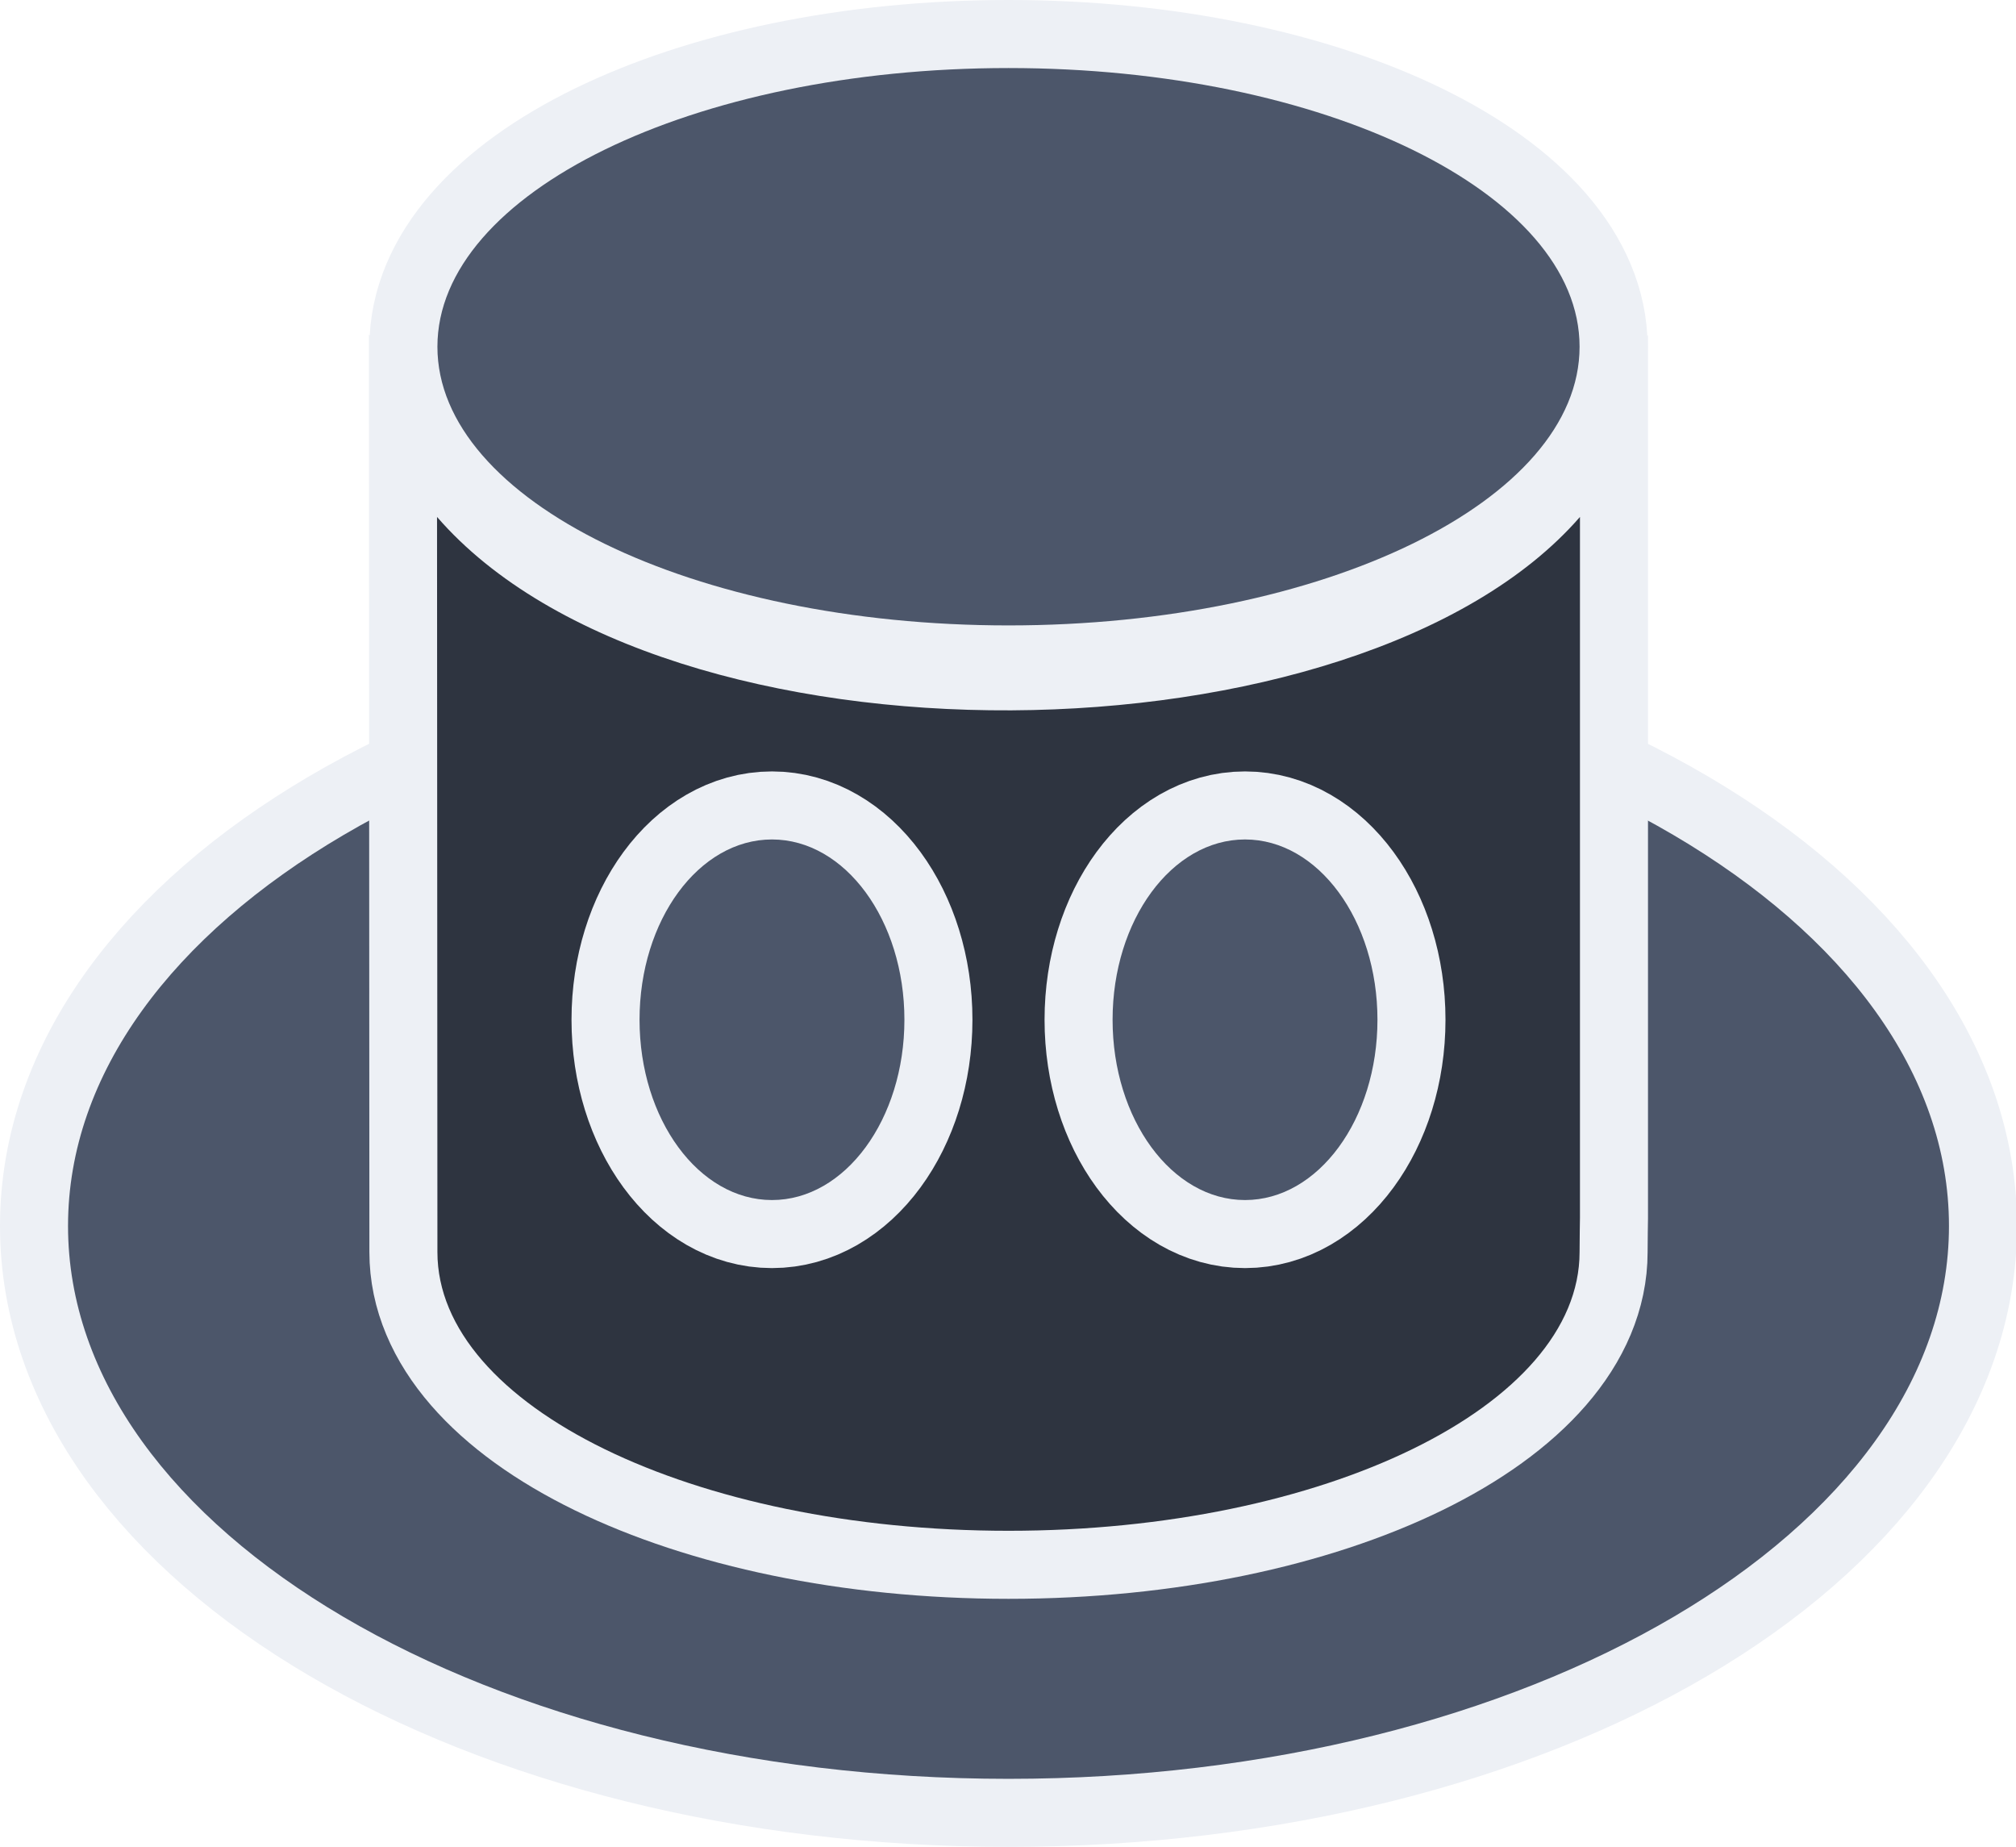
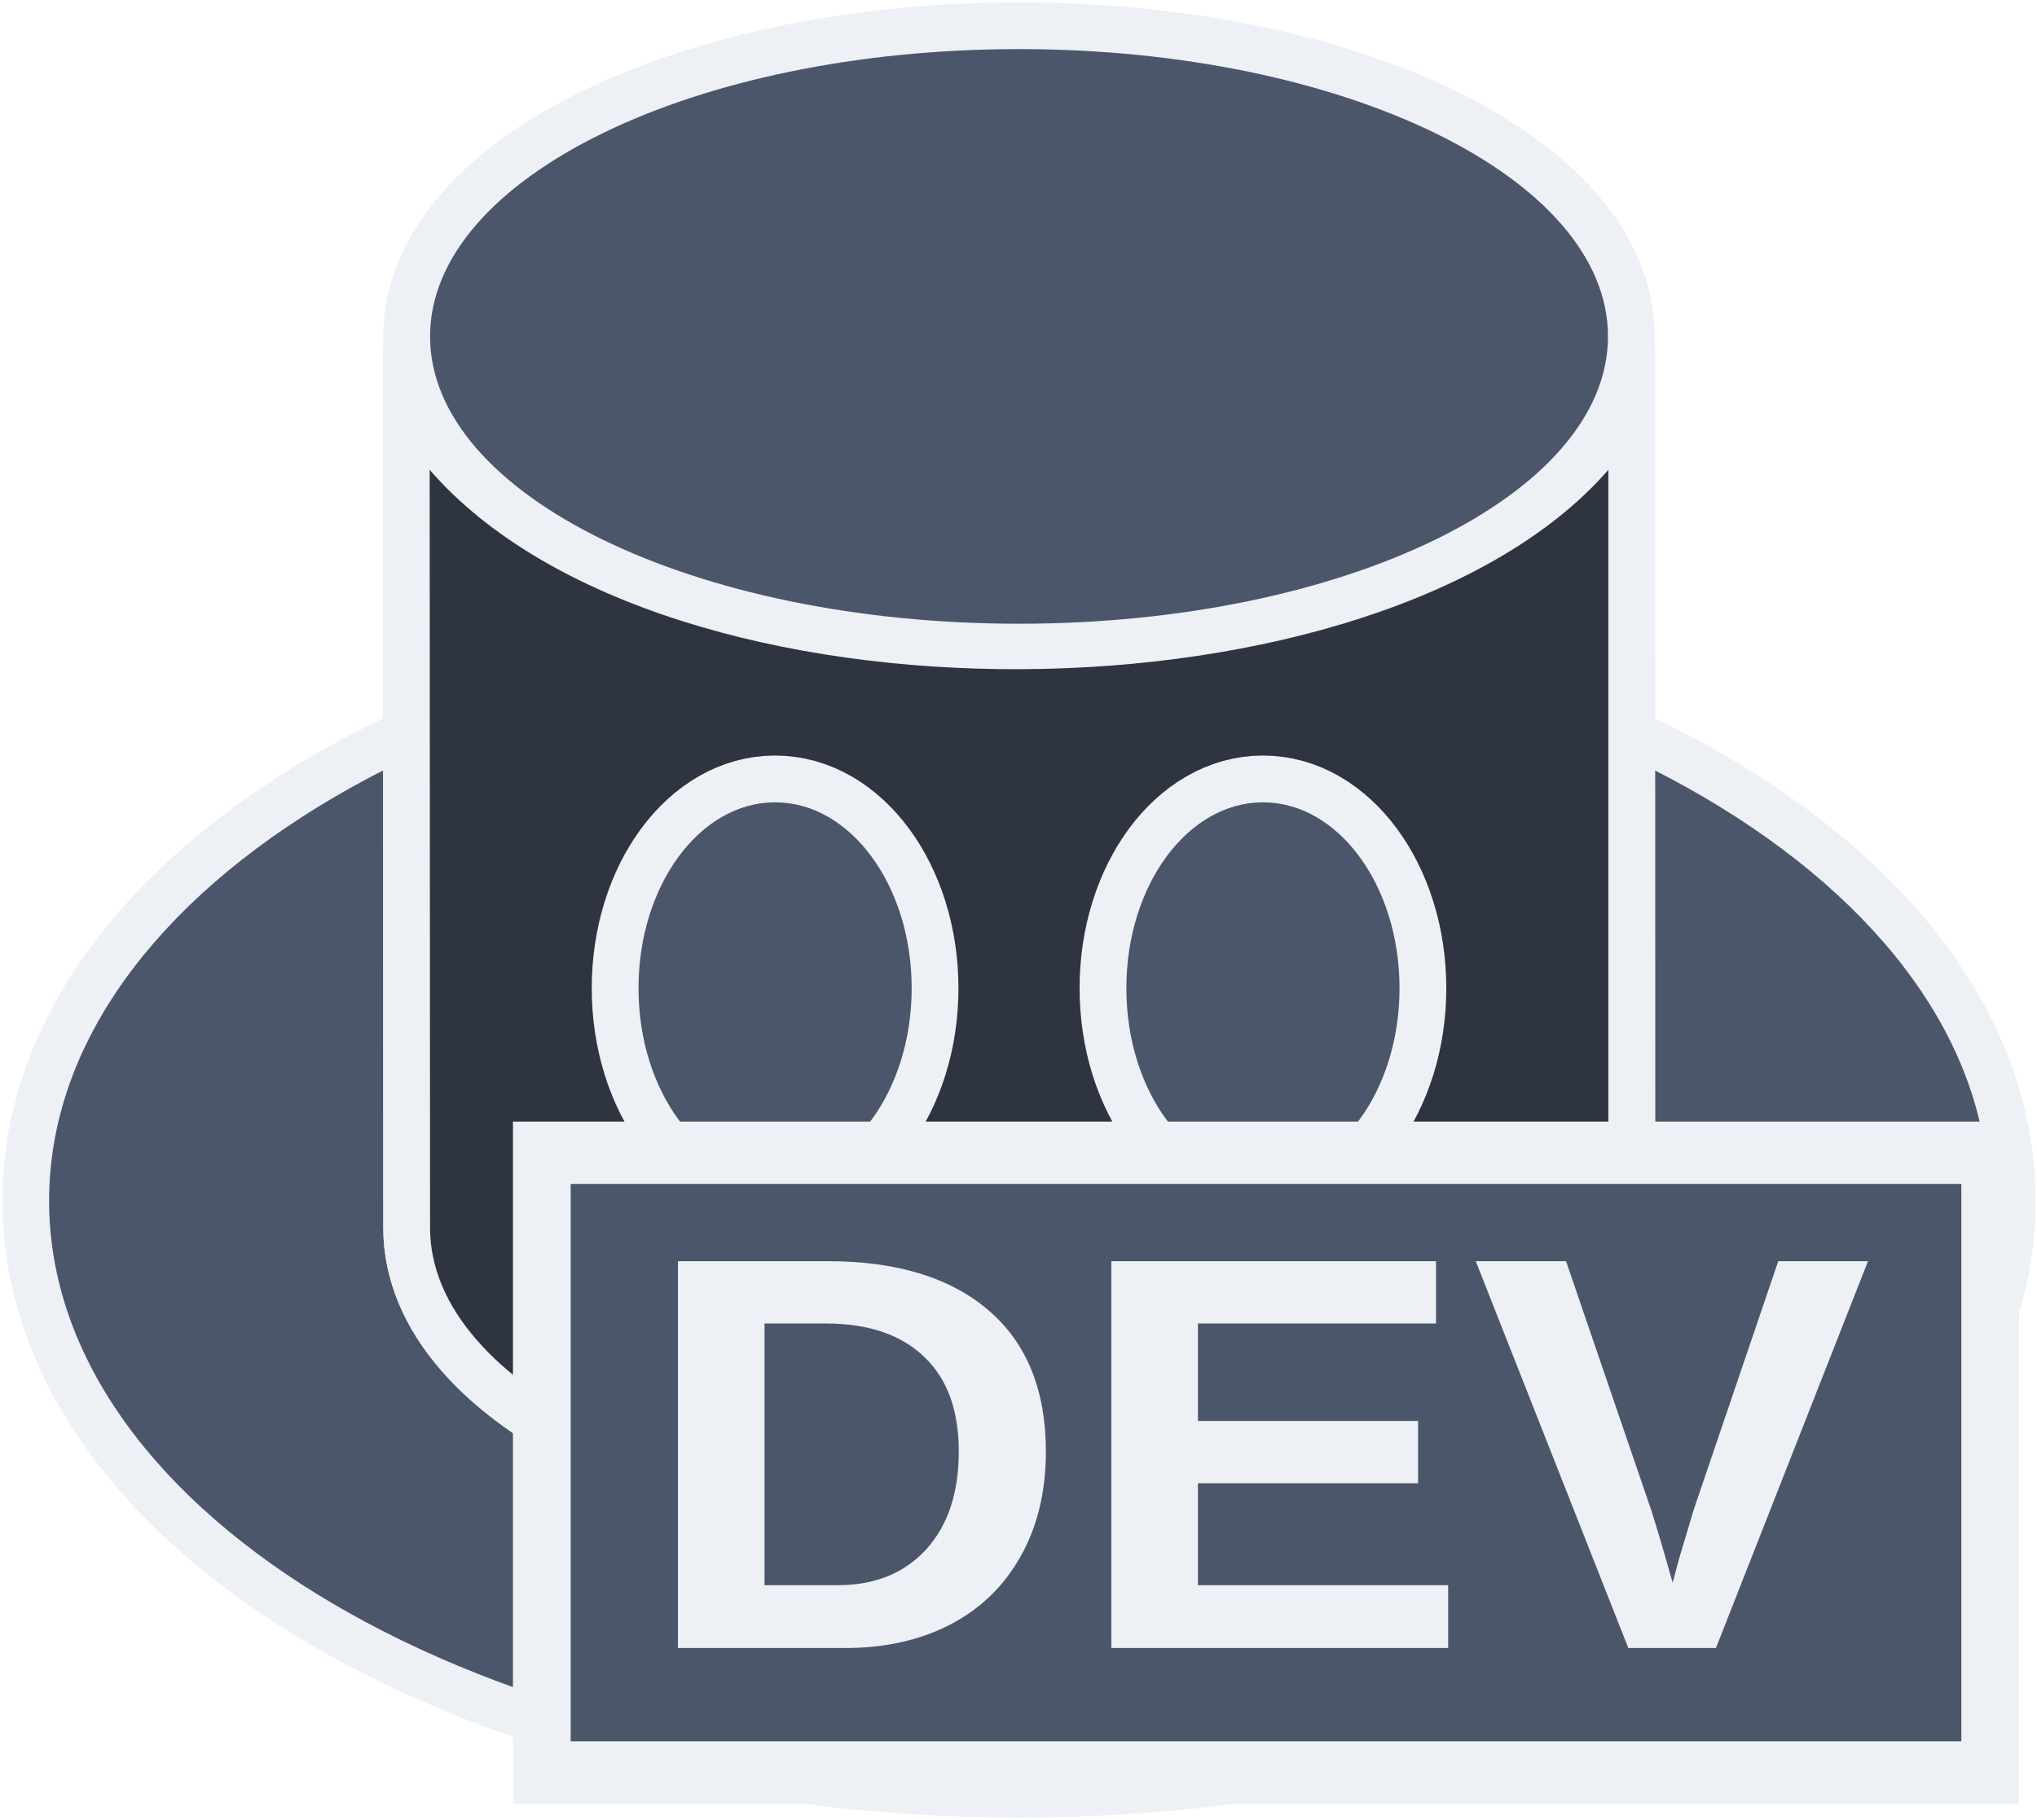
- <svg xmlns="http://www.w3.org/2000/svg" viewBox="0 0 88.9 81.4">
+ <svg xmlns="http://www.w3.org/2000/svg" viewBox="0 0 87.1 77.8">
  <defs />
-   <ellipse style="paint-order: stroke; fill: rgb(76, 86, 106); stroke: rgb(237, 240, 245); stroke-width: 6px;" cx="44.472" cy="54.052" rx="41.472" ry="24.375">
-     </ellipse>
-   <path d="M 19.272 22.791 C 29.314 34.371 59.966 33.951 69.672 22.791 L 69.672 53.69 C 69.672 53.69 69.655 54.691 69.655 55.204 C 69.655 61.99 58.38 67.491 44.472 67.491 C 30.564 67.491 19.289 61.99 19.289 55.204 C 19.289 54.691 19.272 22.791 19.272 22.791 Z" style="paint-order: stroke; stroke: rgb(237, 240, 245); fill: rgb(46, 52, 64); stroke-width: 6px;">
-     </path>
-   <ellipse style="paint-order: stroke; fill: rgb(76, 86, 106); stroke-width: 6px; stroke: rgb(237, 240, 245);" cx="44.472" cy="15.287" rx="25.183" ry="12.287">
-     </ellipse>
-   <ellipse style="paint-order: stroke; stroke: rgb(237, 240, 245); fill: rgb(76, 86, 106); stroke-width: 6px;" cx="34.042" cy="44.96" rx="5.84" ry="7.949">
-     </ellipse>
-   <ellipse style="paint-order: stroke; stroke: rgb(237, 240, 245); fill: rgb(76, 86, 106); stroke-width: 6px;" cx="54.902" cy="44.96" rx="5.84" ry="7.949">
-     </ellipse>
+   <ellipse style="paint-order: stroke; stroke-width: 4px; fill: rgb(76, 86, 106); stroke: rgb(237, 240, 245);" cx="43.572" cy="51.352" rx="41.472" ry="24.375">
+ 		</ellipse>
+   <path d="M 68.755 14.387 C 68.755 14.878 68.772 50.99 68.772 50.99 C 68.772 50.99 68.755 51.991 68.755 52.504 C 68.755 59.29 57.48 64.791 43.572 64.791 C 29.664 64.791 18.389 59.29 18.389 52.504 C 18.389 51.991 18.389 14.878 18.389 14.387 C 18.389 7.601 29.664 2.1 43.572 2.1 C 57.48 2.1 68.755 7.601 68.755 14.387 Z" style="paint-order: stroke; stroke-width: 4px; stroke: rgb(237, 240, 245); fill: rgb(237, 240, 245);">
+ 		</path>
+   <path d="M 18.372 20.091 C 28.414 31.671 59.066 31.251 68.772 20.091 L 68.772 50.99 C 68.772 50.99 68.755 51.991 68.755 52.504 C 68.755 59.29 57.48 64.791 43.572 64.791 C 29.664 64.791 18.389 59.29 18.389 52.504 C 18.389 51.991 18.372 20.091 18.372 20.091 Z" style="paint-order: stroke; stroke-width: 4px; stroke: rgb(237, 240, 245); fill: rgb(46, 52, 64);">
+ 		</path>
+   <ellipse style="paint-order: stroke; stroke-width: 4px; fill: rgb(76, 86, 106);" cx="43.572" cy="14.387" rx="25.183" ry="12.287">
+ 		</ellipse>
+   <ellipse style="paint-order: stroke; stroke-width: 4px; stroke: rgb(237, 240, 245); fill: rgb(76, 86, 106);" cx="33.142" cy="42.26" rx="5.84" ry="7.949">
+ 		</ellipse>
+   <ellipse style="paint-order: stroke; stroke-width: 4px; stroke: rgb(237, 240, 245); fill: rgb(76, 86, 106);" cx="54.002" cy="42.26" rx="5.84" ry="7.949">
+ 		</ellipse>
+   <g style="" transform="matrix(1.337784, 0, 0, 1.445033, -3.129557, 2.247798)">
+     <rect x="19.657" y="32.56" width="46.295" height="18.34" style="fill: rgb(76, 86, 106); stroke: rgb(237, 240, 245); stroke-width: 1.845px;" />
+     <text style="fill: rgb(237, 240, 245); font-family: Arial, sans-serif; font-size: 17.765px; font-weight: 700; stroke-width: 1.703px; white-space: pre;" transform="matrix(1.079933, 0, 0, 0.937001, -23.1175, -19.16743)" x="42.449" y="70.848">DEV</text>
+   </g>
</svg>
